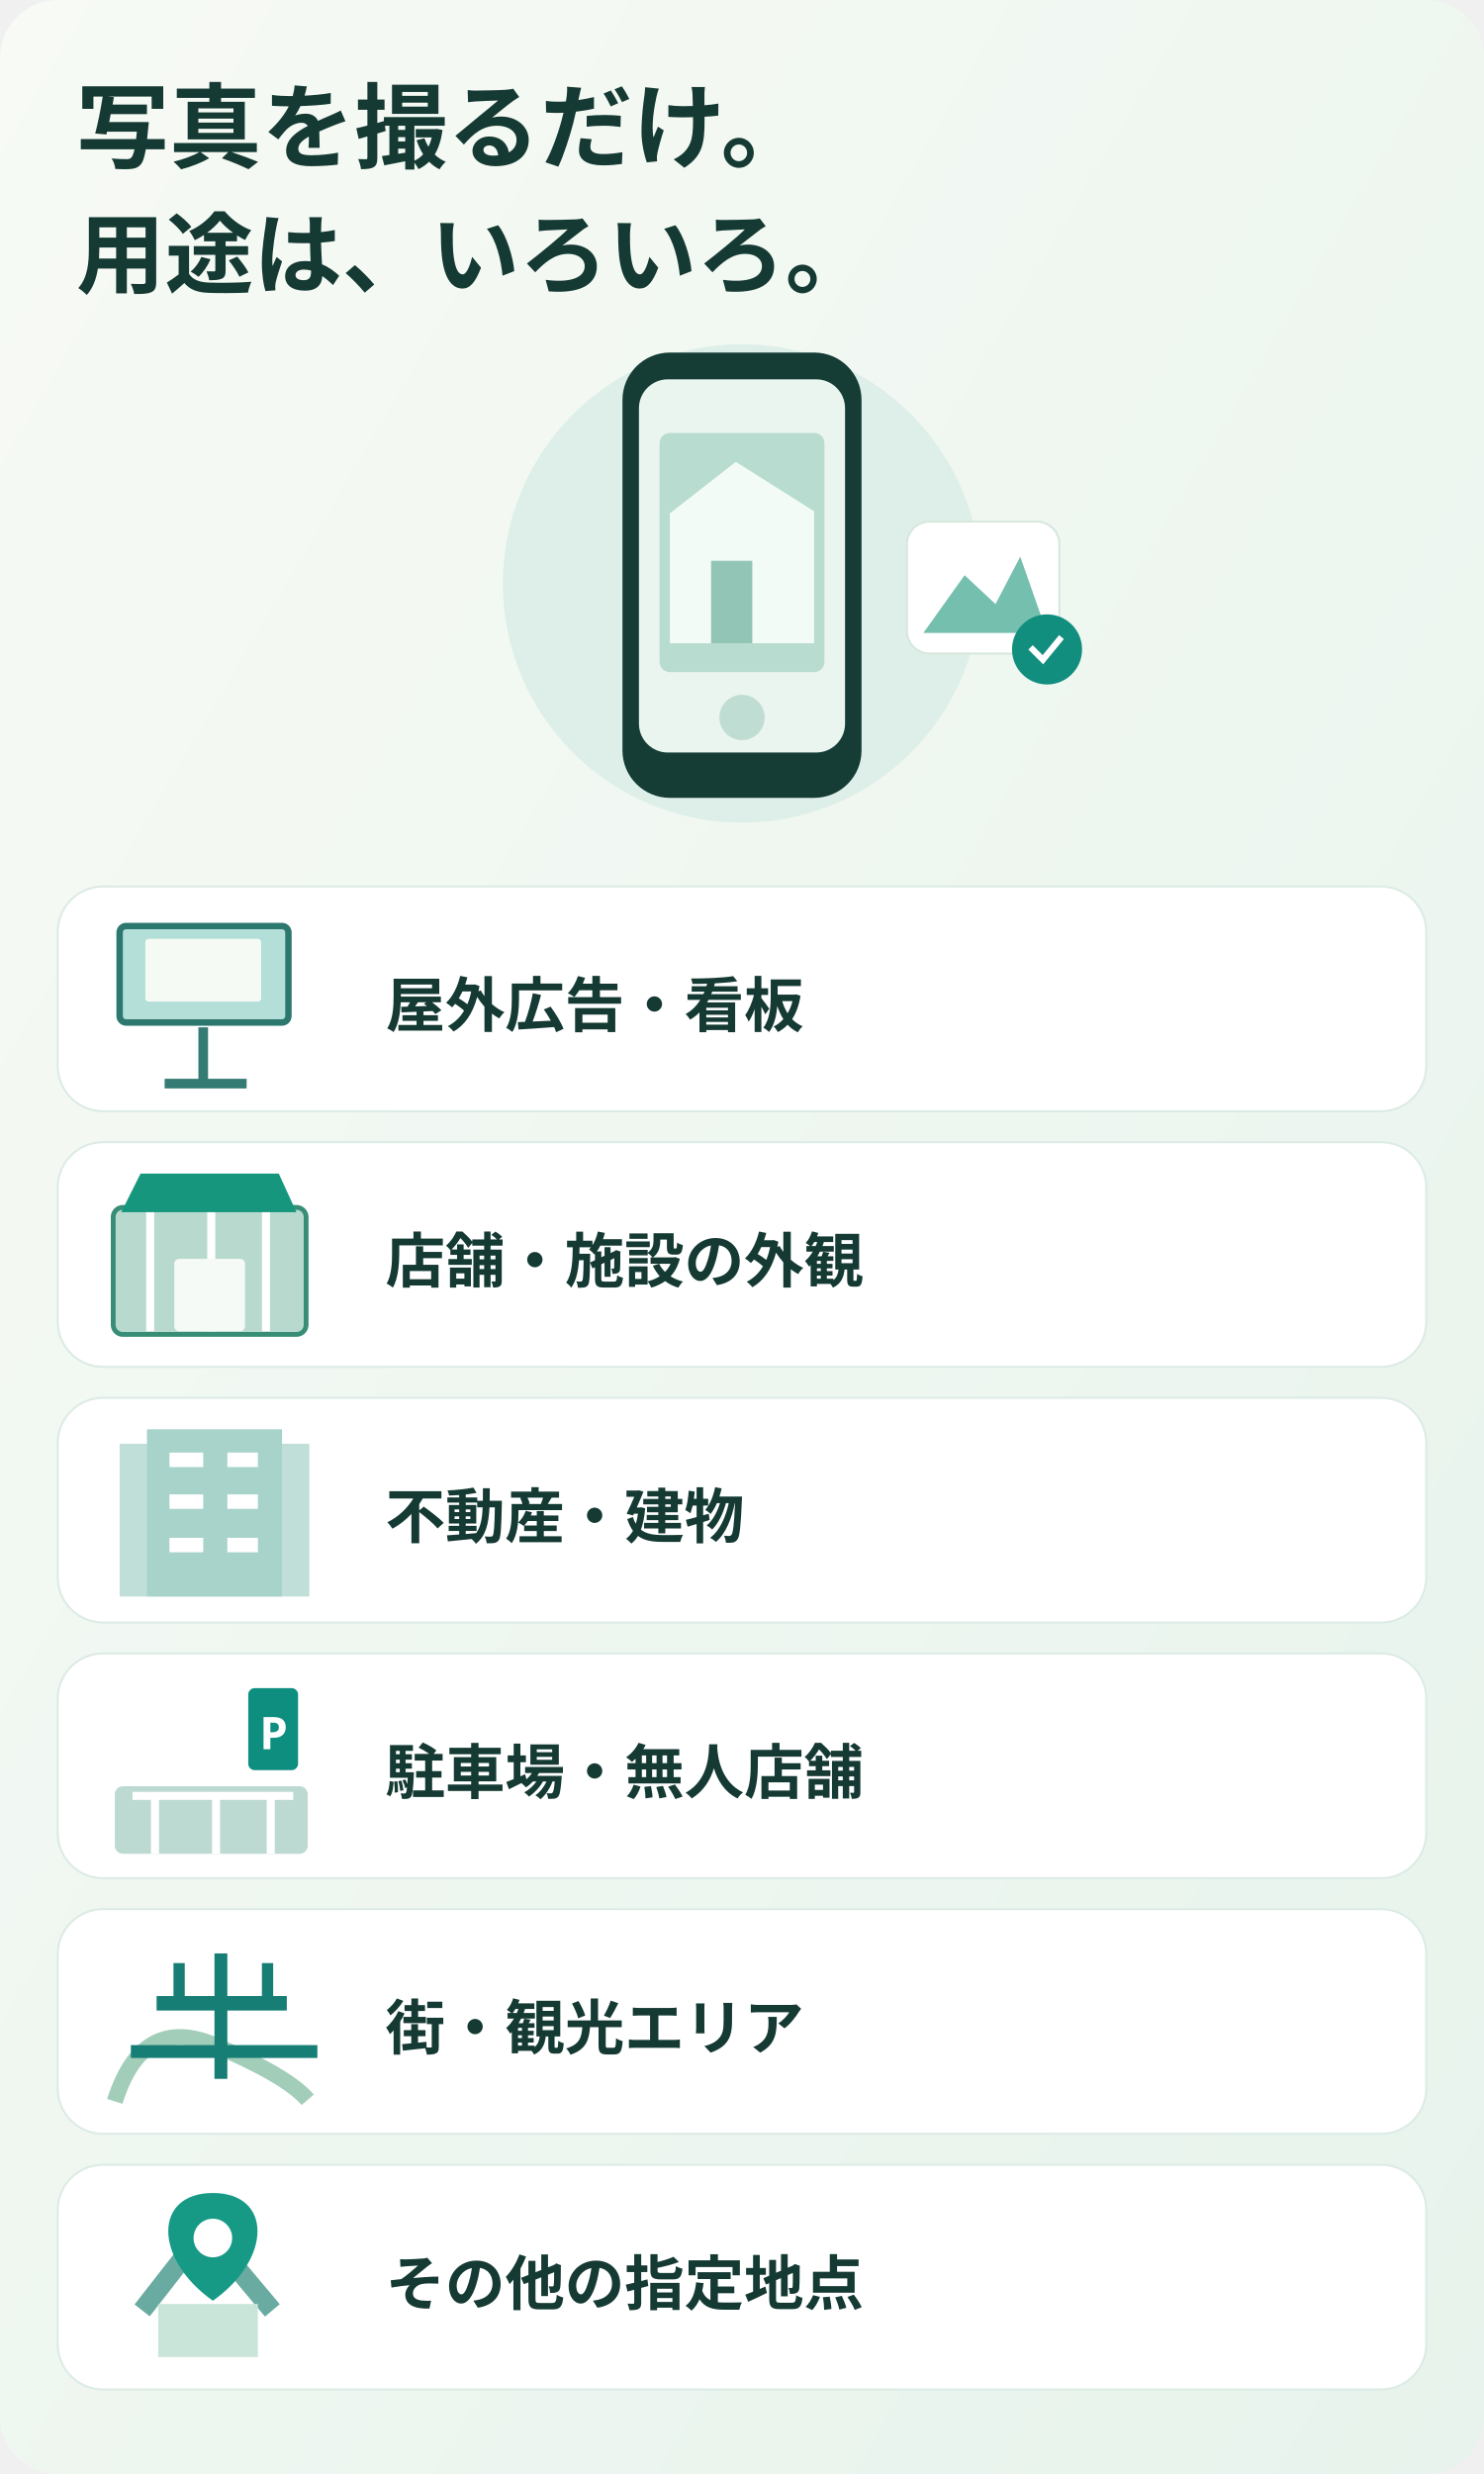
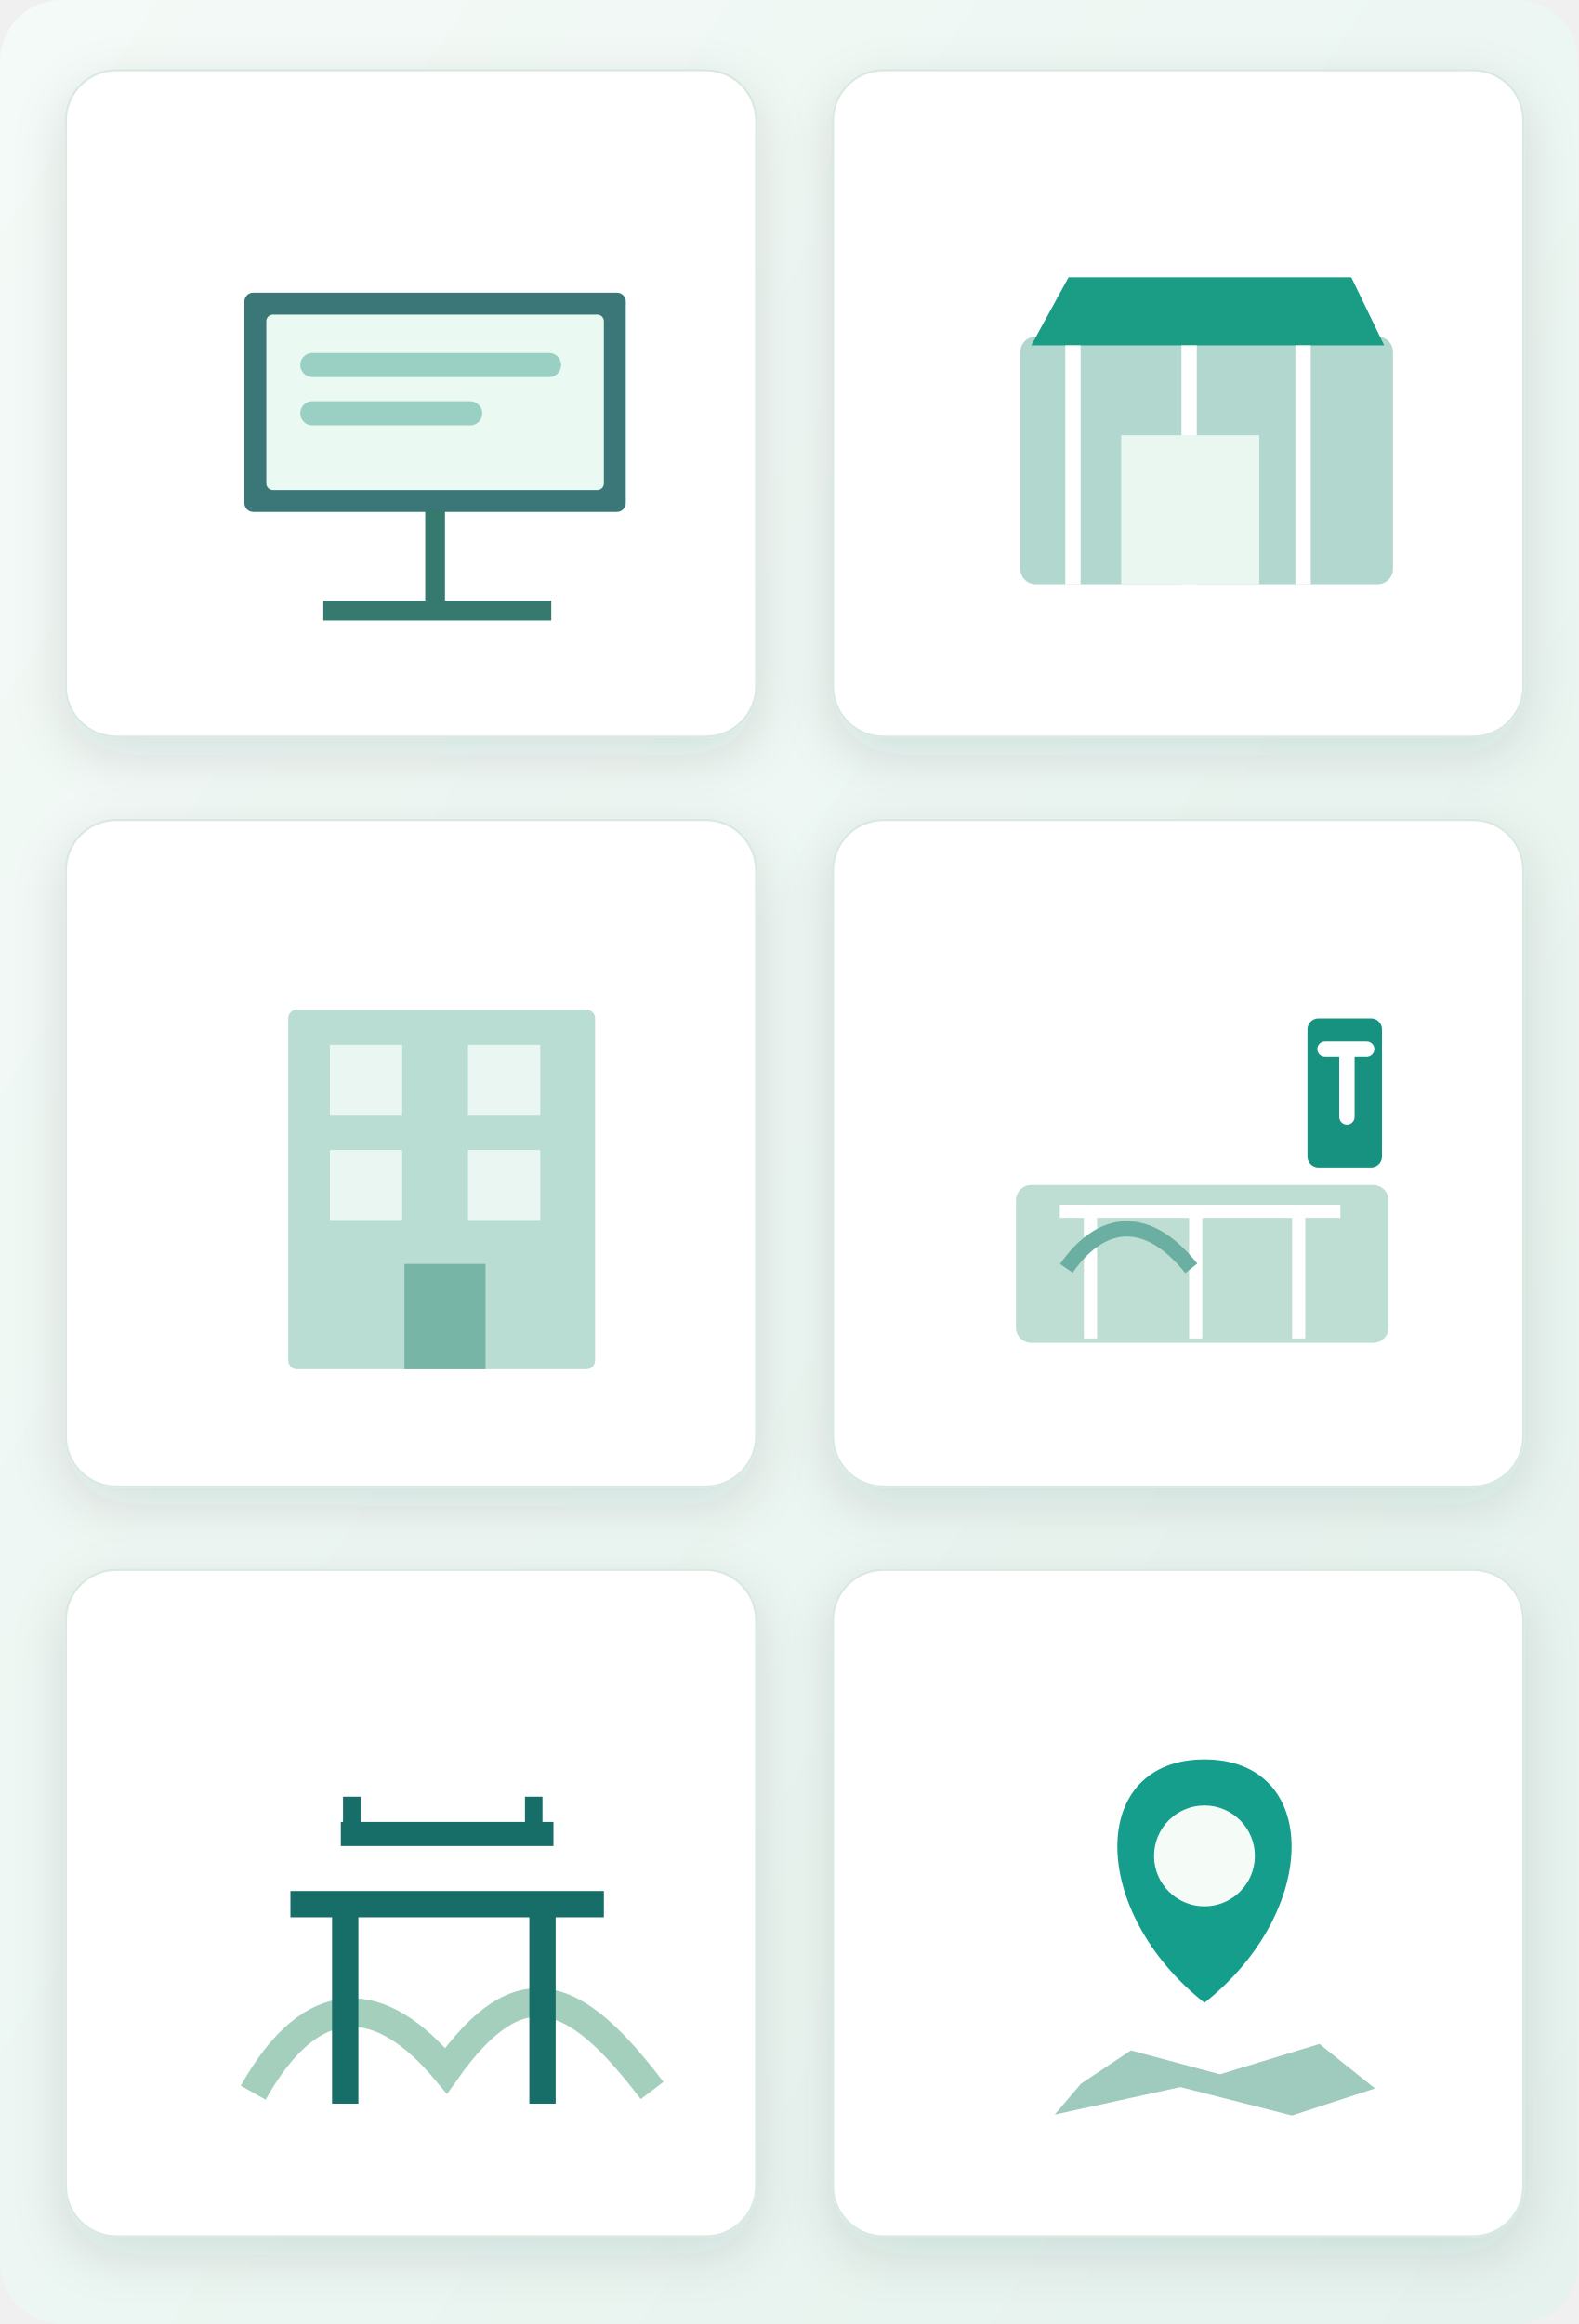
- <svg xmlns="http://www.w3.org/2000/svg" viewBox="0 0 720 1200" role="img" aria-labelledby="title desc">
+ <svg xmlns="http://www.w3.org/2000/svg" viewBox="0 0 720 1060" aria-hidden="true">
  <defs>
-     <linearGradient id="bg" x1="0" y1="0" x2="1" y2="1">
-       <stop stop-color="#f7faf5" />
-       <stop offset="1" stop-color="#e7f3ec" />
+     <linearGradient id="bg" x2="1" y2="1">
+       <stop stop-color="#f4faf7" />
+       <stop offset="1" stop-color="#e5f2ed" />
    </linearGradient>
-     <linearGradient id="accent" x1="0" y1="0" x2="1" y2="1">
-       <stop stop-color="#20b5a3" />
-       <stop offset="1" stop-color="#116f65" />
+     <linearGradient id="teal" x2="1" y2="1">
+       <stop stop-color="#27b6a4" />
+       <stop offset="1" stop-color="#0e786d" />
    </linearGradient>
-     <filter id="shadow">
-       <feDropShadow dx="0" dy="5" stdDeviation="10" flood-color="#1a4d40" flood-opacity=".10" />
+     <filter id="s">
+       <feDropShadow dx="0" dy="8" stdDeviation="12" flood-color="#173b32" flood-opacity=".12" />
    </filter>
  </defs>
-   <rect width="720" height="1200" rx="28" fill="url(#bg)" />
-   <text x="37" y="78" font-size="45" font-weight="800" fill="#153a33" font-family="Noto Sans JP, Hiragino Kaku Gothic ProN, Yu Gothic, sans-serif">写真を撮るだけ。</text>
-   <text x="37" y="139" font-size="43" font-weight="800" fill="#153a33" font-family="Noto Sans JP, Hiragino Kaku Gothic ProN, Yu Gothic, sans-serif">用途は、いろいろ。</text>
-   <circle cx="360" cy="283" r="116" fill="#ddefe8" />
-   <rect x="302" y="171" width="116" height="216" rx="23" fill="#153d36" />
-   <rect x="310" y="184" width="100" height="181" rx="14" fill="#ebf5ef" />
-   <rect x="320" y="210" width="80" height="116" rx="5" fill="#b8dccf" />
-   <path d="M325 312v-63l32-25 38 24v64" fill="#f2fbf5" />
-   <rect x="345" y="272" width="20" height="40" fill="#93c5b6" />
-   <circle cx="360" cy="348" r="11" fill="#c0ddd3" />
-   <rect x="440" y="253" width="74" height="64" rx="11" fill="white" stroke="#d6e7dd" />
-   <path d="M448 307l20-28 15 14 12-23 13 37" fill="#75bfae" />
-   <circle cx="508" cy="315" r="17" fill="#128e7f" />
-   <path d="m500 314 6 6 9-11" stroke="white" stroke-width="3" fill="none" />
-   <rect x="28" y="430" width="664" height="109" rx="22" fill="white" stroke="#dcebe5" />
-   <g transform="translate(44 432) scale(0.78)">
-     <rect x="18" y="22" width="105" height="60" rx="4" fill="#b3dfd8" stroke="#2c776e" stroke-width="4" />
-     <path d="M70 85v35M46 120h51" stroke="#347b73" stroke-width="6" />
-     <rect x="34" y="30" width="72" height="39" rx="2" fill="#f6faf5" />
+   <rect width="720" height="1060" rx="28" fill="url(#bg)" />
+   <g transform="translate(30 32)" filter="url(#s)">
+     <rect width="315" height="304" rx="23" fill="white" stroke="#d9e9e1" />
  </g>
-   <text x="187" y="498" font-size="29" font-weight="700" fill="#153a33" font-family="Noto Sans JP, Hiragino Kaku Gothic ProN, Yu Gothic, sans-serif">屋外広告・看板</text>
-   <rect x="28" y="554" width="664" height="109" rx="22" fill="white" stroke="#dcebe5" />
-   <g transform="translate(44 556) scale(0.78)">
-     <rect x="14" y="38" width="120" height="79" rx="6" fill="#b8d9cd" stroke="#388d77" stroke-width="3" />
-     <path d="M19 41h109l-11-24H31Z" fill="#16977d" />
-     <path d="M37 41v74M75 41v74M109 41v74" stroke="#fff" stroke-width="5" />
-     <rect x="52" y="70" width="44" height="45" rx="3" fill="#f5faf6" />
+   <g transform="translate(77.5 86.5)">
+     <rect x="34" y="47" width="174" height="100" rx="4" fill="#3b7779" />
+     <rect x="44" y="57" width="154" height="80" rx="3" fill="#eaf9f2" />
+     <path d="M121 146v46M70 192h104" stroke="#35796f" stroke-width="9" />
+     <path d="M65 80h108M65 102h72" stroke="#9acfc3" stroke-width="11" stroke-linecap="round" />
  </g>
-   <text x="187" y="622" font-size="29" font-weight="700" fill="#153a33" font-family="Noto Sans JP, Hiragino Kaku Gothic ProN, Yu Gothic, sans-serif">店舗・施設の外観</text>
-   <rect x="28" y="678" width="664" height="109" rx="22" fill="white" stroke="#dcebe5" />
-   <g transform="translate(44 680) scale(0.78)">
-     <rect x="18" y="26" width="118" height="95" fill="#c0dfd9" />
-     <path d="M35 121V17h84v104" fill="#a8d3ca" />
-     <path d="M49 36h21m15 0h19M49 62h21m15 0h19M49 89h21m15 0h19" stroke="#fff" stroke-width="9" />
+   <g transform="translate(380 32)" filter="url(#s)">
+     <rect width="315" height="304" rx="23" fill="white" stroke="#d9e9e1" />
  </g>
-   <text x="187" y="746" font-size="29" font-weight="700" fill="#153a33" font-family="Noto Sans JP, Hiragino Kaku Gothic ProN, Yu Gothic, sans-serif">不動産・建物</text>
-   <rect x="28" y="802" width="664" height="109" rx="22" fill="white" stroke="#dcebe5" />
-   <g transform="translate(44 804) scale(0.78)">
-     <rect x="15" y="80" width="120" height="42" rx="5" fill="#bcdad2" />
-     <path d="M26 86h100M40 87v35M78 87v35M112 87v35" stroke="#fff" stroke-width="5" />
-     <rect x="98" y="19" width="31" height="51" rx="4" fill="#0d8e7f" />
-     <text x="105" y="57" font-size="28" font-weight="800" fill="white" font-family="Noto Sans JP, Hiragino Kaku Gothic ProN, Yu Gothic, sans-serif">P</text>
+   <g transform="translate(427.5 86.5)">
+     <rect x="38" y="67" width="170" height="113" rx="7" fill="#b2d7ce" />
+     <path d="M43 71h161l-15-31H60Z" fill="#1b9c85" />
+     <path d="M62 71v109m53-109v109m52-109v109" stroke="#fff" stroke-width="7" />
+     <rect x="84" y="112" width="63" height="68" fill="#eaf7f1" />
  </g>
-   <text x="187" y="870" font-size="29" font-weight="700" fill="#153a33" font-family="Noto Sans JP, Hiragino Kaku Gothic ProN, Yu Gothic, sans-serif">駐車場・無人店舗</text>
-   <rect x="28" y="926" width="664" height="109" rx="22" fill="white" stroke="#dcebe5" />
-   <g transform="translate(44 928) scale(0.78)">
-     <path d="M15 117Q32 63 77 82T135 116" stroke="#a2cdb9" stroke-width="10" fill="none" />
-     <path d="M25 86h116M81 25v78" stroke="#167e74" stroke-width="8" />
-     <path d="M41 56h81" stroke="#167e74" stroke-width="9" />
-     <path d="M55 31v25m55-25v25" stroke="#167e74" stroke-width="7" />
+   <g transform="translate(30 374)" filter="url(#s)">
+     <rect width="315" height="304" rx="23" fill="white" stroke="#d9e9e1" />
  </g>
-   <text x="187" y="994" font-size="29" font-weight="700" fill="#153a33" font-family="Noto Sans JP, Hiragino Kaku Gothic ProN, Yu Gothic, sans-serif">街・観光エリア</text>
-   <rect x="28" y="1050" width="664" height="109" rx="22" fill="white" stroke="#dcebe5" />
-   <g transform="translate(44 1052) scale(0.78)">
-     <path d="M32 88l39-50 42 50" fill="none" stroke="#69aba0" stroke-width="12" />
-     <path d="M42 84v33h62V84" fill="#c9e5d9" />
-     <path d="M76 15c-37 0-37 41 0 67 37-26 37-67 0-67" fill="#169a86" />
-     <circle cx="76" cy="43" r="12" fill="white" />
+   <g transform="translate(77.5 428.5)">
+     <rect x="54" y="32" width="140" height="164" rx="4" fill="#b9dcd3" />
+     <rect x="73" y="48" width="33" height="32" fill="#e9f6f1" />
+     <rect x="136" y="48" width="33" height="32" fill="#e9f6f1" />
+     <rect x="73" y="96" width="33" height="32" fill="#e9f6f1" />
+     <rect x="136" y="96" width="33" height="32" fill="#e9f6f1" />
+     <rect x="107" y="148" width="37" height="48" fill="#77b6a6" />
  </g>
-   <text x="187" y="1118" font-size="29" font-weight="700" fill="#153a33" font-family="Noto Sans JP, Hiragino Kaku Gothic ProN, Yu Gothic, sans-serif">その他の指定地点</text>
+   <g transform="translate(380 374)" filter="url(#s)">
+     <rect width="315" height="304" rx="23" fill="white" stroke="#d9e9e1" />
+   </g>
+   <g transform="translate(427.5 428.5)">
+     <rect x="36" y="112" width="170" height="72" rx="7" fill="#beded3" />
+     <path d="M56 124h128M70 124v58M118 124v58M165 124v58" stroke="#fff" stroke-width="6" />
+     <rect x="169" y="36" width="34" height="68" rx="5" fill="#179180" />
+     <path d="M177 50h19M187 50v31" stroke="#fff" stroke-width="7" stroke-linecap="round" />
+     <path d="M59 150c16-23 37-25 57 0" stroke="#6aafa2" stroke-width="7" fill="none" />
+   </g>
+   <g transform="translate(30 716)" filter="url(#s)">
+     <rect width="315" height="304" rx="23" fill="white" stroke="#d9e9e1" />
+   </g>
+   <g transform="translate(77.5 770.5)">
+     <path d="M38 184c27-48 58-46 88-10 34-48 59-37 94 9" stroke="#a4cfbd" stroke-width="13" fill="none" />
+     <path d="M55 98h143M80 98v91M170 98v91" stroke="#176e68" stroke-width="12" fill="none" />
+     <path d="M78 66h97" stroke="#176e68" stroke-width="11" />
+     <path d="M83 49v17m83-17v17" stroke="#176e68" stroke-width="8" />
+   </g>
+   <g transform="translate(380 716)" filter="url(#s)">
+     <rect width="315" height="304" rx="23" fill="white" stroke="#d9e9e1" />
+   </g>
+   <g transform="translate(427.5 770.5)">
+     <path d="M122 32c-53 0-53 69 0 111 53-42 53-111 0-111" fill="#169e8c" />
+     <circle cx="122" cy="76" r="23" fill="#f5fcf8" />
+     <path d="M64 178l-17 20 64-14 51 13 43-14-30-24-46 14-41-11Z" fill="#9ecbbe" stroke="#fff" stroke-width="5" />
+   </g>
</svg>
